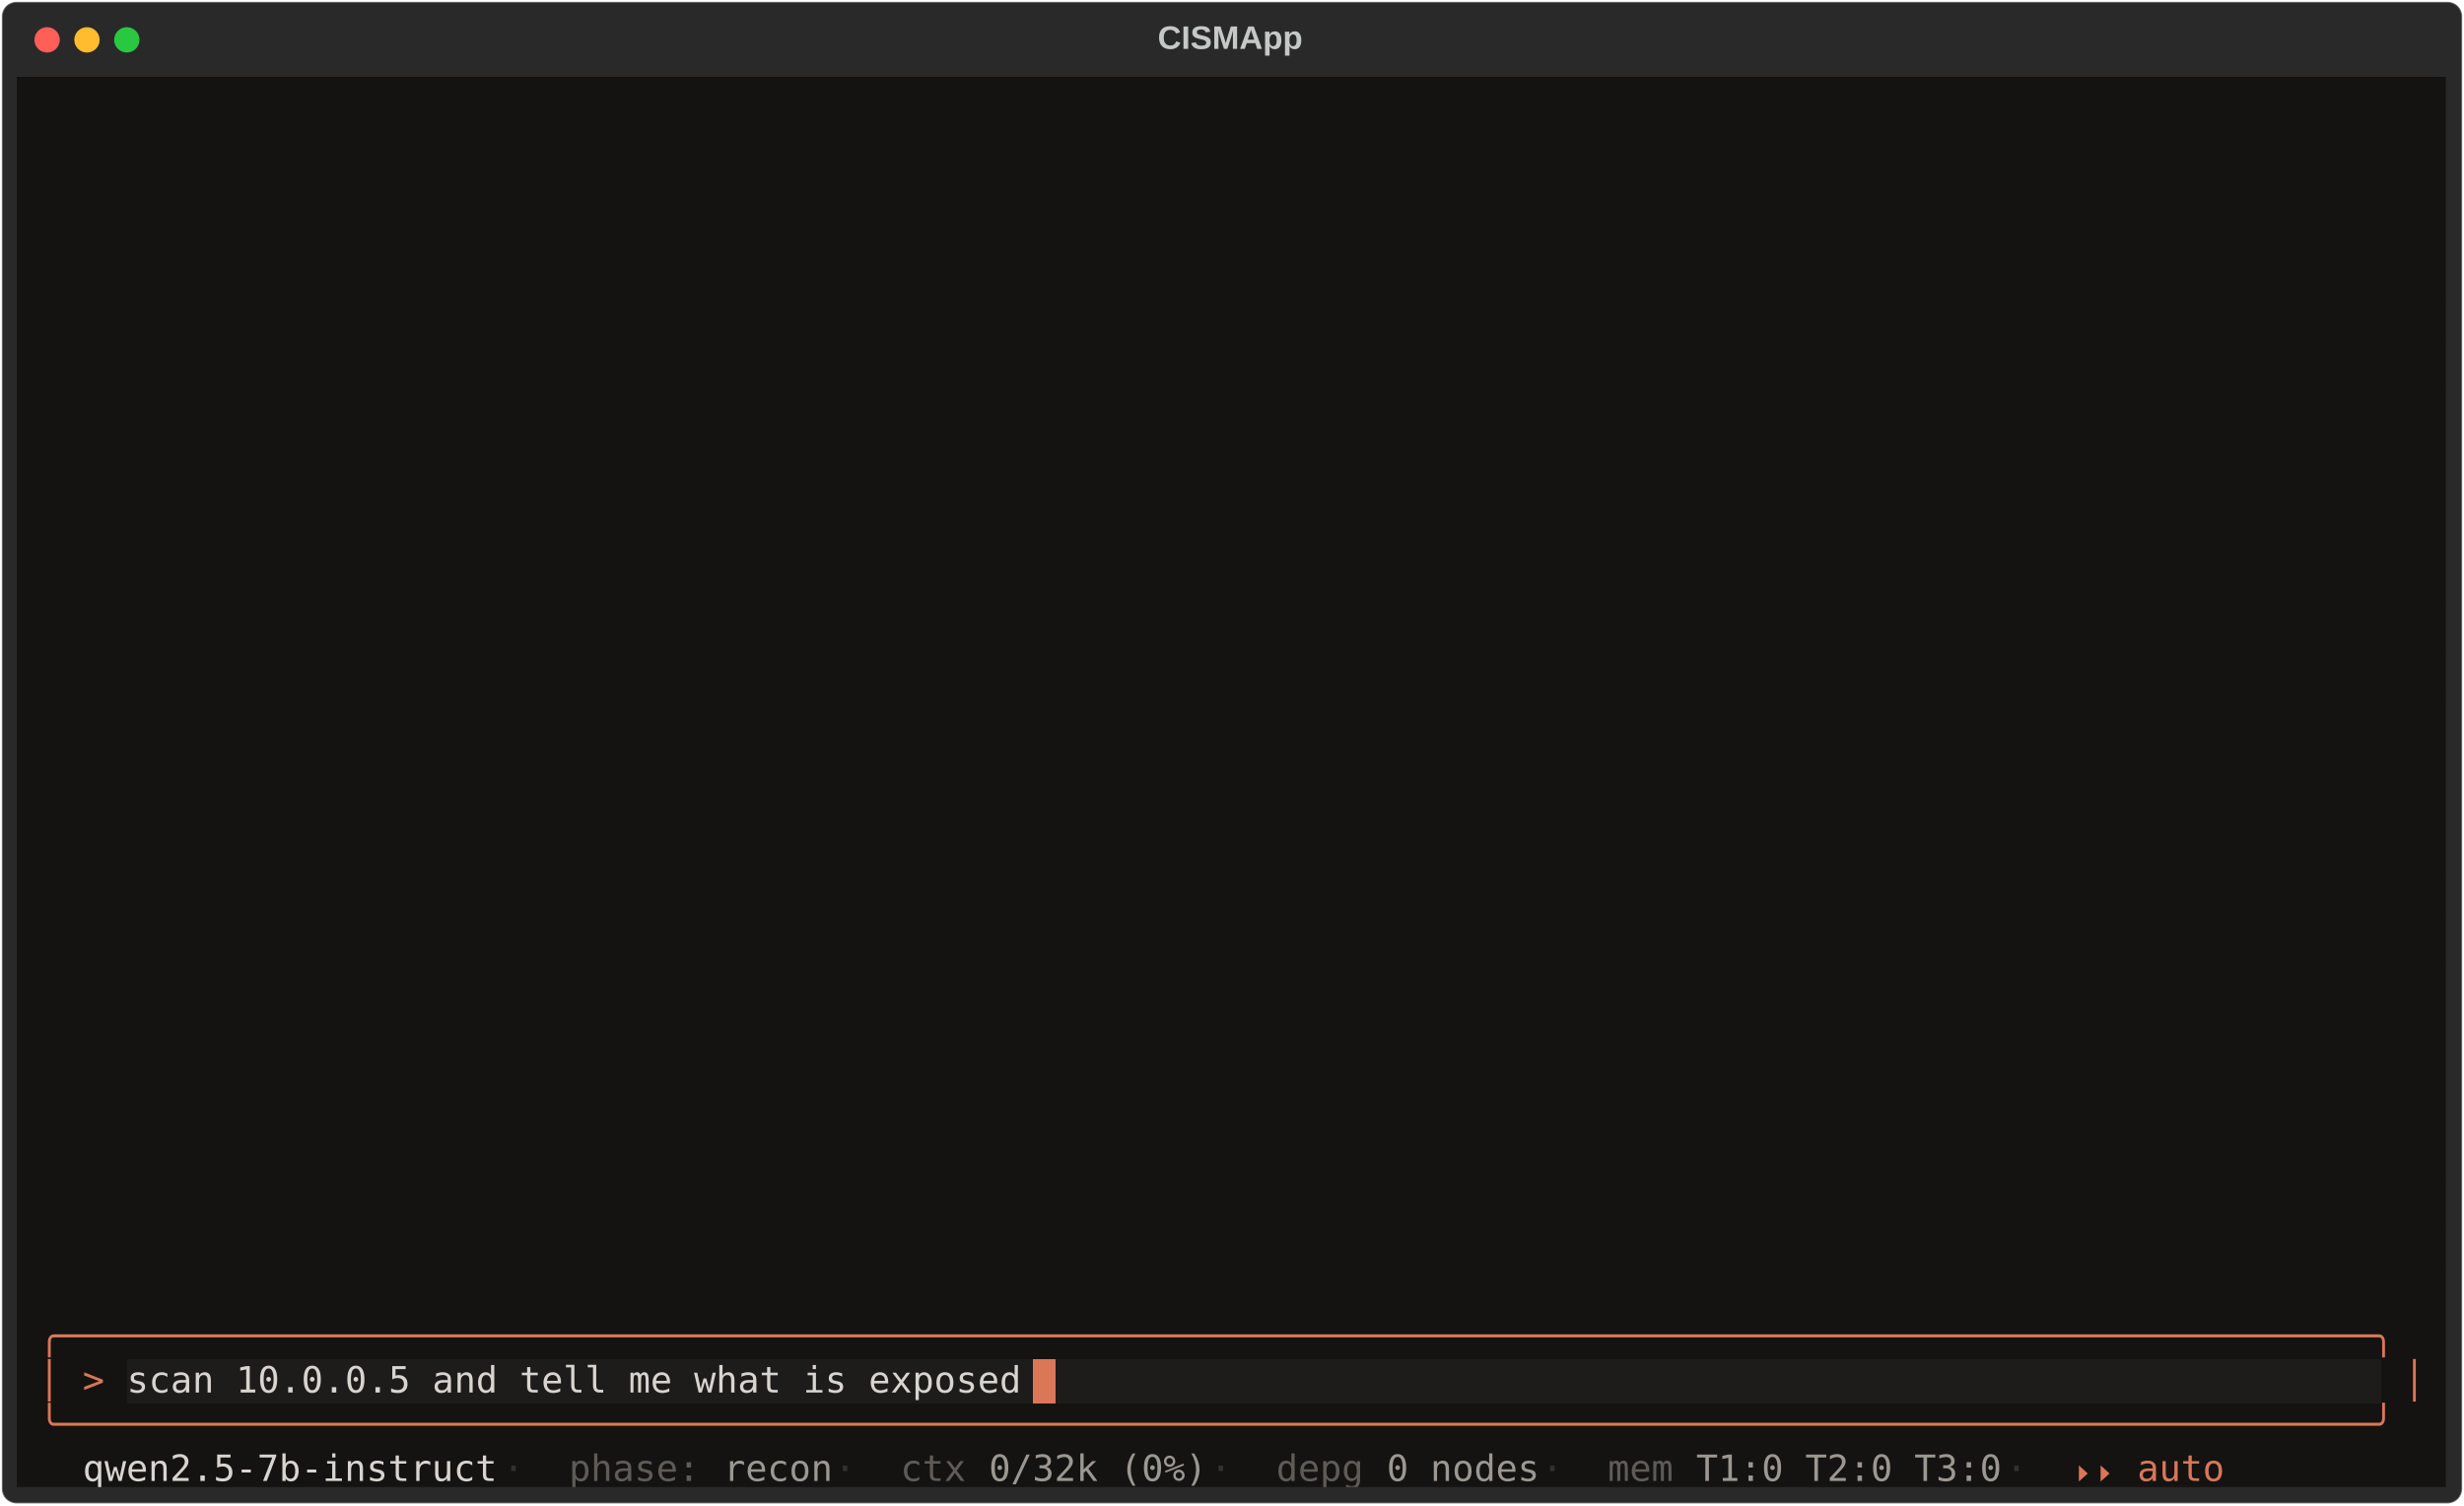
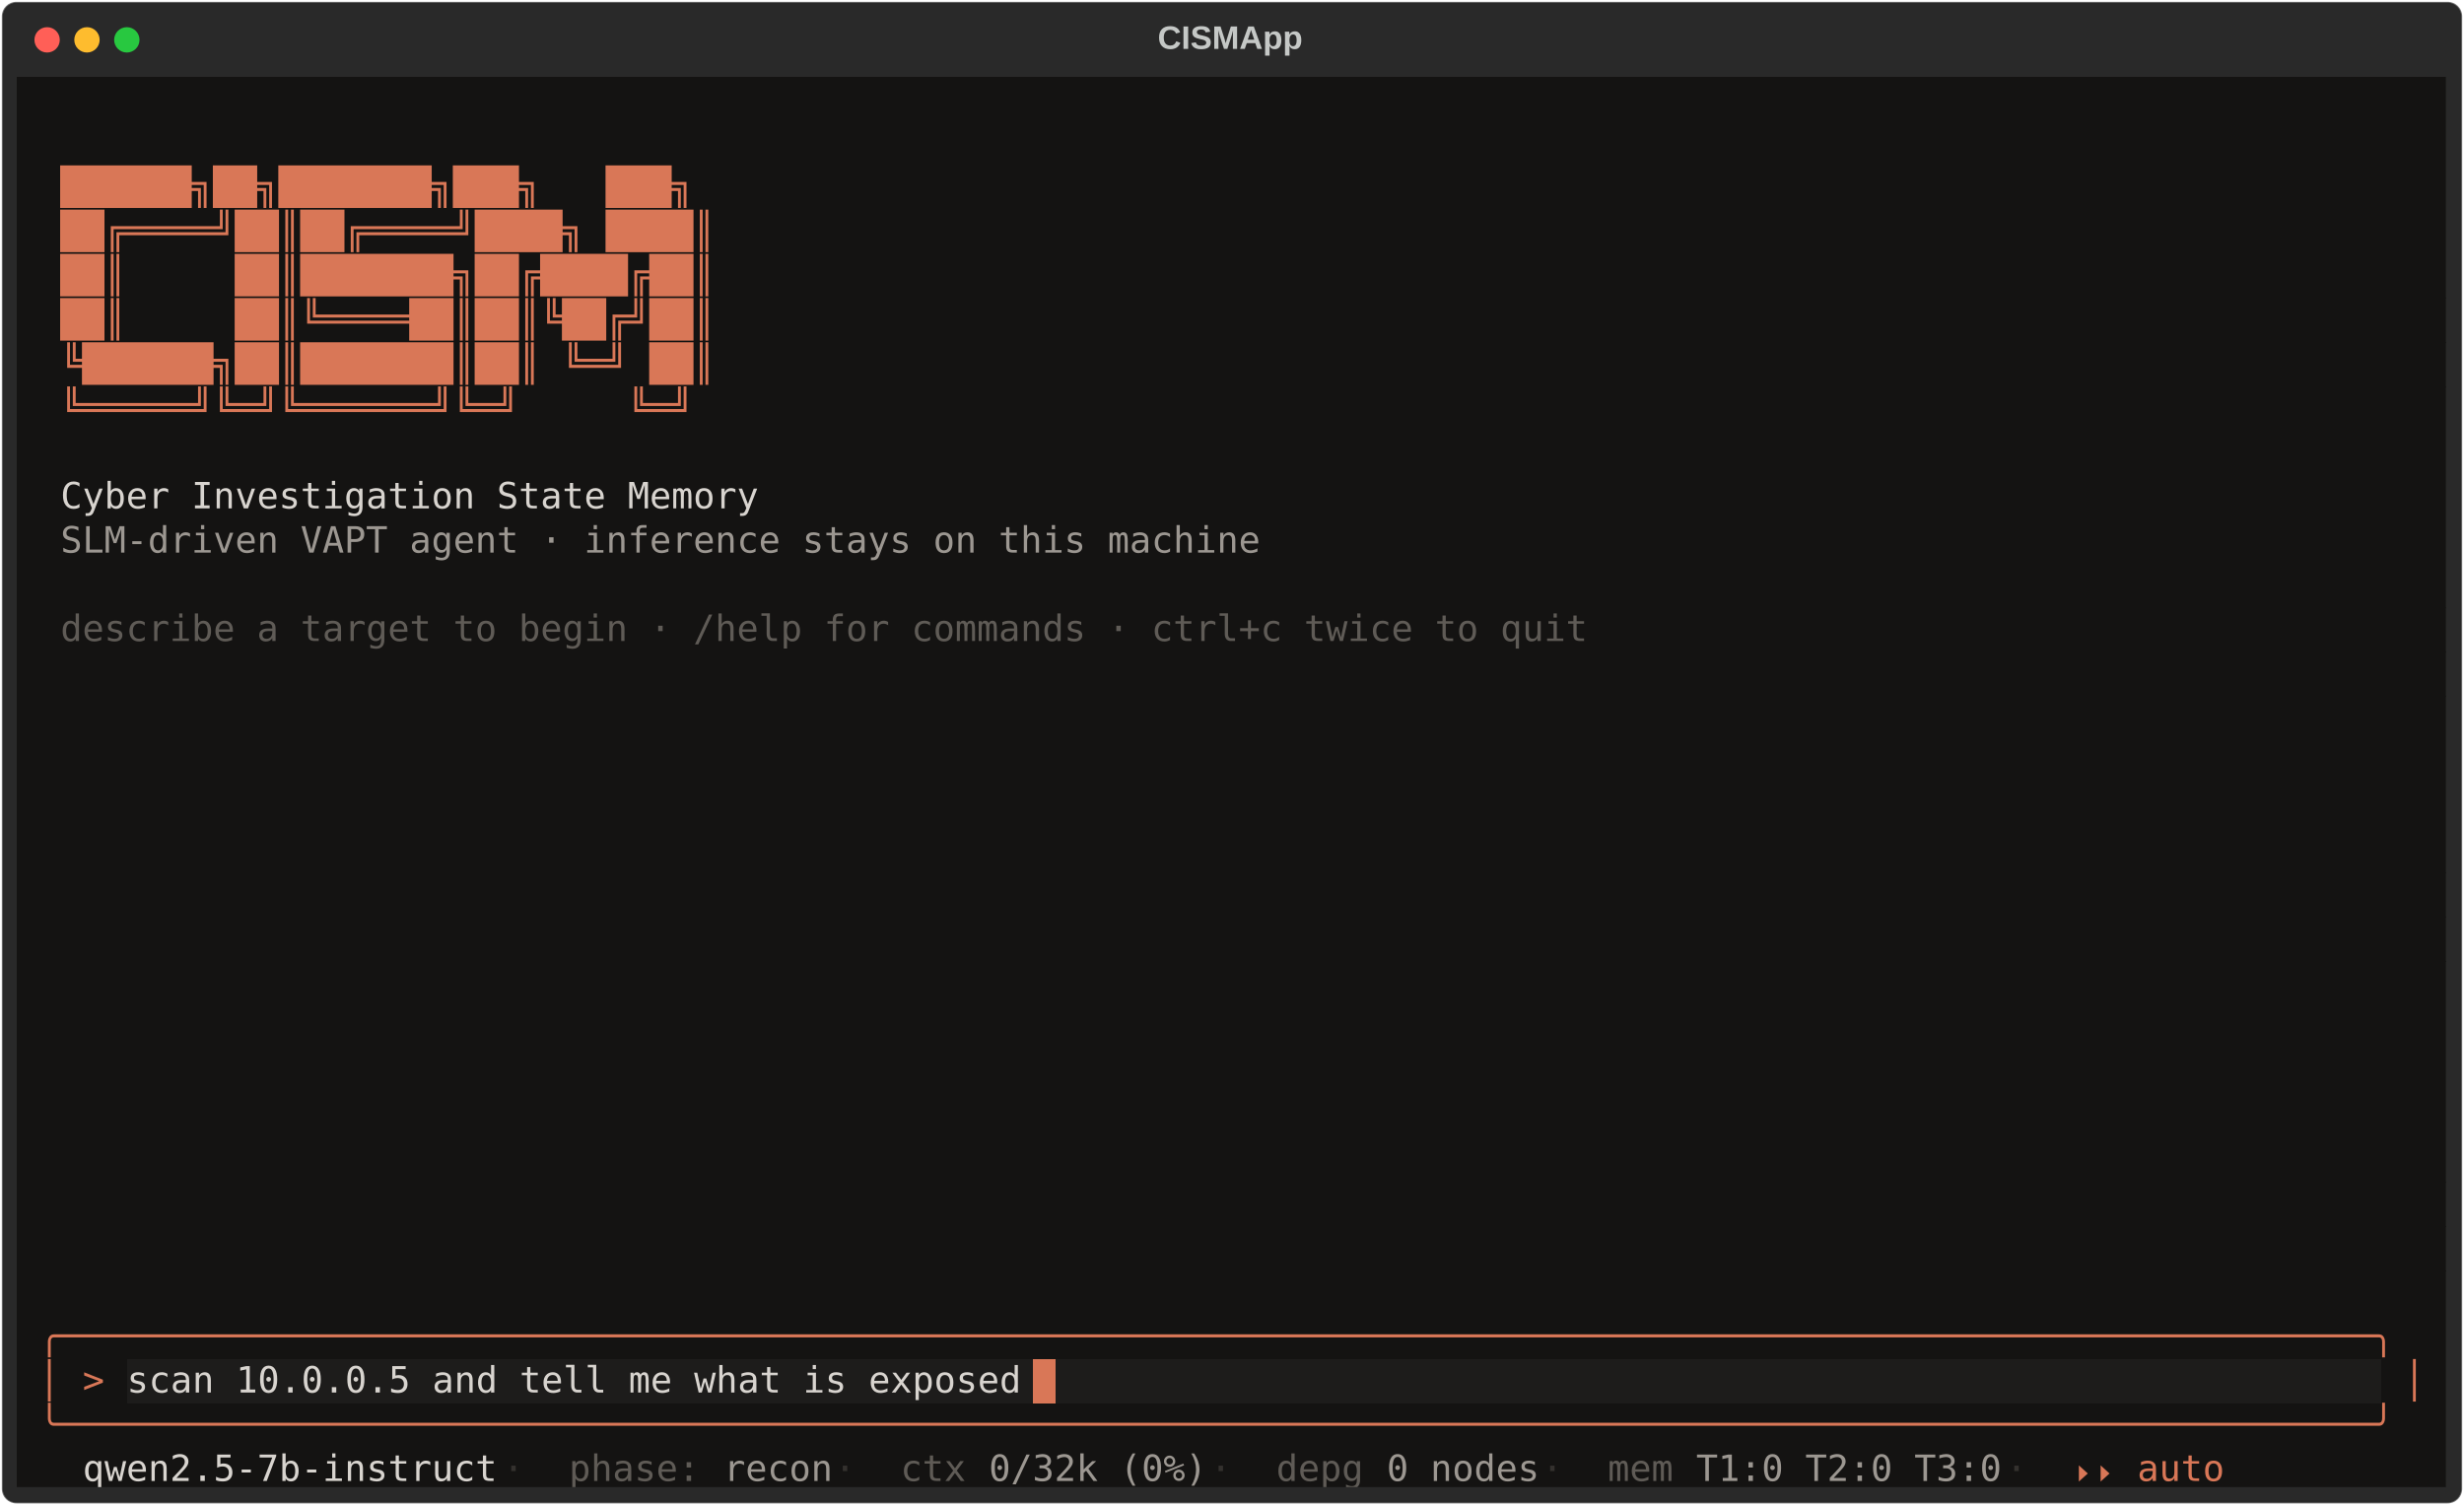
<svg xmlns="http://www.w3.org/2000/svg" class="rich-terminal" viewBox="0 0 1360 830.8">
  <style>

    @font-face {
        font-family: "Fira Code";
        src: local("FiraCode-Regular"),
                url("https://cdnjs.cloudflare.com/ajax/libs/firacode/6.2.0/woff2/FiraCode-Regular.woff2") format("woff2"),
                url("https://cdnjs.cloudflare.com/ajax/libs/firacode/6.2.0/woff/FiraCode-Regular.woff") format("woff");
        font-style: normal;
        font-weight: 400;
    }
    @font-face {
        font-family: "Fira Code";
        src: local("FiraCode-Bold"),
                url("https://cdnjs.cloudflare.com/ajax/libs/firacode/6.2.0/woff2/FiraCode-Bold.woff2") format("woff2"),
                url("https://cdnjs.cloudflare.com/ajax/libs/firacode/6.2.0/woff/FiraCode-Bold.woff") format("woff");
        font-style: bold;
        font-weight: 700;
    }

    .terminal-matrix {
        font-family: Fira Code, monospace;
        font-size: 20px;
        line-height: 24.4px;
        font-variant-east-asian: full-width;
    }

    .terminal-title {
        font-size: 18px;
        font-weight: bold;
        font-family: arial;
    }

    .terminal-r1 { fill: #c5c8c6 }
.terminal-r2 { fill: #d97757 }
- .terminal-r3 { fill: #d8d4cf }
- .terminal-r4 { fill: #141312 }
- .terminal-r5 { fill: #34312e }
- .terminal-r6 { fill: #5f5b56 }
- .terminal-r7 { fill: #9c9791 }
+ .terminal-r3 { fill: #9c9791 }
+ .terminal-r4 { fill: #d8d4cf }
+ .terminal-r5 { fill: #5f5b56 }
+ .terminal-r6 { fill: #141312 }
+ .terminal-r7 { fill: #34312e }
    </style>
  <defs>
    <clipPath id="terminal-clip-terminal">
      <rect x="0" y="0" width="1341.0" height="779.8" />
    </clipPath>
    <clipPath id="terminal-line-0">
      <rect x="0" y="1.5" width="1342" height="24.65" />
    </clipPath>
    <clipPath id="terminal-line-1">
      <rect x="0" y="25.9" width="1342" height="24.65" />
    </clipPath>
    <clipPath id="terminal-line-2">
      <rect x="0" y="50.3" width="1342" height="24.65" />
    </clipPath>
    <clipPath id="terminal-line-3">
      <rect x="0" y="74.7" width="1342" height="24.65" />
    </clipPath>
    <clipPath id="terminal-line-4">
      <rect x="0" y="99.1" width="1342" height="24.65" />
    </clipPath>
    <clipPath id="terminal-line-5">
      <rect x="0" y="123.5" width="1342" height="24.65" />
    </clipPath>
    <clipPath id="terminal-line-6">
      <rect x="0" y="147.9" width="1342" height="24.65" />
    </clipPath>
    <clipPath id="terminal-line-7">
      <rect x="0" y="172.3" width="1342" height="24.65" />
    </clipPath>
    <clipPath id="terminal-line-8">
      <rect x="0" y="196.7" width="1342" height="24.65" />
    </clipPath>
    <clipPath id="terminal-line-9">
      <rect x="0" y="221.1" width="1342" height="24.65" />
    </clipPath>
    <clipPath id="terminal-line-10">
      <rect x="0" y="245.5" width="1342" height="24.65" />
    </clipPath>
    <clipPath id="terminal-line-11">
      <rect x="0" y="269.9" width="1342" height="24.65" />
    </clipPath>
    <clipPath id="terminal-line-12">
      <rect x="0" y="294.3" width="1342" height="24.65" />
    </clipPath>
    <clipPath id="terminal-line-13">
      <rect x="0" y="318.7" width="1342" height="24.65" />
    </clipPath>
    <clipPath id="terminal-line-14">
      <rect x="0" y="343.1" width="1342" height="24.65" />
    </clipPath>
    <clipPath id="terminal-line-15">
      <rect x="0" y="367.5" width="1342" height="24.65" />
    </clipPath>
    <clipPath id="terminal-line-16">
      <rect x="0" y="391.9" width="1342" height="24.65" />
    </clipPath>
    <clipPath id="terminal-line-17">
      <rect x="0" y="416.3" width="1342" height="24.65" />
    </clipPath>
    <clipPath id="terminal-line-18">
      <rect x="0" y="440.7" width="1342" height="24.65" />
    </clipPath>
    <clipPath id="terminal-line-19">
      <rect x="0" y="465.1" width="1342" height="24.65" />
    </clipPath>
    <clipPath id="terminal-line-20">
      <rect x="0" y="489.5" width="1342" height="24.65" />
    </clipPath>
    <clipPath id="terminal-line-21">
      <rect x="0" y="513.9" width="1342" height="24.65" />
    </clipPath>
    <clipPath id="terminal-line-22">
      <rect x="0" y="538.3" width="1342" height="24.65" />
    </clipPath>
    <clipPath id="terminal-line-23">
      <rect x="0" y="562.7" width="1342" height="24.65" />
    </clipPath>
    <clipPath id="terminal-line-24">
      <rect x="0" y="587.1" width="1342" height="24.65" />
    </clipPath>
    <clipPath id="terminal-line-25">
      <rect x="0" y="611.5" width="1342" height="24.65" />
    </clipPath>
    <clipPath id="terminal-line-26">
      <rect x="0" y="635.9" width="1342" height="24.65" />
    </clipPath>
    <clipPath id="terminal-line-27">
      <rect x="0" y="660.3" width="1342" height="24.65" />
    </clipPath>
    <clipPath id="terminal-line-28">
      <rect x="0" y="684.7" width="1342" height="24.65" />
    </clipPath>
    <clipPath id="terminal-line-29">
      <rect x="0" y="709.1" width="1342" height="24.65" />
    </clipPath>
    <clipPath id="terminal-line-30">
      <rect x="0" y="733.5" width="1342" height="24.65" />
    </clipPath>
  </defs>
  <rect fill="#292929" stroke="rgba(255,255,255,0.35)" stroke-width="1" x="1" y="1" width="1358" height="828.8" rx="8" />
  <text class="terminal-title" fill="#c5c8c6" text-anchor="middle" x="679" y="27">CISMApp</text>
  <g transform="translate(26,22)">
    <circle cx="0" cy="0" r="7" fill="#ff5f57" />
    <circle cx="22" cy="0" r="7" fill="#febc2e" />
    <circle cx="44" cy="0" r="7" fill="#28c840" />
  </g>
  <g transform="translate(9, 41)" clip-path="url(#terminal-clip-terminal)">
    <rect fill="#141312" x="0" y="1.5" width="1342" height="24.65" shape-rendering="crispEdges" />
    <rect fill="#141312" x="0" y="25.9" width="1342" height="24.65" shape-rendering="crispEdges" />
-     <rect fill="#141312" x="0" y="50.3" width="1342" height="24.65" shape-rendering="crispEdges" />
-     <rect fill="#141312" x="0" y="74.7" width="1342" height="24.65" shape-rendering="crispEdges" />
-     <rect fill="#141312" x="0" y="99.1" width="1342" height="24.65" shape-rendering="crispEdges" />
-     <rect fill="#141312" x="0" y="123.5" width="1342" height="24.65" shape-rendering="crispEdges" />
-     <rect fill="#141312" x="0" y="147.9" width="1342" height="24.65" shape-rendering="crispEdges" />
-     <rect fill="#141312" x="0" y="172.3" width="1342" height="24.65" shape-rendering="crispEdges" />
-     <rect fill="#141312" x="0" y="196.7" width="1342" height="24.65" shape-rendering="crispEdges" />
-     <rect fill="#141312" x="0" y="221.1" width="1342" height="24.65" shape-rendering="crispEdges" />
-     <rect fill="#141312" x="0" y="245.5" width="1342" height="24.65" shape-rendering="crispEdges" />
-     <rect fill="#141312" x="0" y="269.9" width="1342" height="24.65" shape-rendering="crispEdges" />
-     <rect fill="#141312" x="0" y="294.3" width="1342" height="24.65" shape-rendering="crispEdges" />
+     <rect fill="#141312" x="0" y="50.3" width="24.4" height="24.65" shape-rendering="crispEdges" />
+     <rect fill="#141312" x="24.4" y="50.3" width="366" height="24.65" shape-rendering="crispEdges" />
+     <rect fill="#141312" x="390.4" y="50.3" width="951.6" height="24.65" shape-rendering="crispEdges" />
+     <rect fill="#141312" x="0" y="74.7" width="24.4" height="24.65" shape-rendering="crispEdges" />
+     <rect fill="#141312" x="24.4" y="74.7" width="366" height="24.65" shape-rendering="crispEdges" />
+     <rect fill="#141312" x="390.4" y="74.7" width="951.6" height="24.65" shape-rendering="crispEdges" />
+     <rect fill="#141312" x="0" y="99.1" width="24.4" height="24.65" shape-rendering="crispEdges" />
+     <rect fill="#141312" x="24.4" y="99.1" width="366" height="24.65" shape-rendering="crispEdges" />
+     <rect fill="#141312" x="390.4" y="99.1" width="951.6" height="24.65" shape-rendering="crispEdges" />
+     <rect fill="#141312" x="0" y="123.5" width="24.4" height="24.65" shape-rendering="crispEdges" />
+     <rect fill="#141312" x="24.4" y="123.5" width="366" height="24.65" shape-rendering="crispEdges" />
+     <rect fill="#141312" x="390.4" y="123.5" width="951.6" height="24.65" shape-rendering="crispEdges" />
+     <rect fill="#141312" x="0" y="147.9" width="24.4" height="24.65" shape-rendering="crispEdges" />
+     <rect fill="#141312" x="24.4" y="147.9" width="366" height="24.65" shape-rendering="crispEdges" />
+     <rect fill="#141312" x="390.4" y="147.9" width="951.6" height="24.65" shape-rendering="crispEdges" />
+     <rect fill="#141312" x="0" y="172.3" width="24.4" height="24.65" shape-rendering="crispEdges" />
+     <rect fill="#141312" x="24.4" y="172.3" width="366" height="24.65" shape-rendering="crispEdges" />
+     <rect fill="#141312" x="390.4" y="172.3" width="951.6" height="24.65" shape-rendering="crispEdges" />
+     <rect fill="#141312" x="0" y="196.7" width="24.4" height="24.65" shape-rendering="crispEdges" />
+     <rect fill="#141312" x="24.4" y="196.7" width="0" height="24.65" shape-rendering="crispEdges" />
+     <rect fill="#141312" x="24.4" y="196.7" width="1317.6" height="24.65" shape-rendering="crispEdges" />
+     <rect fill="#141312" x="0" y="221.1" width="24.4" height="24.65" shape-rendering="crispEdges" />
+     <rect fill="#141312" x="24.4" y="221.1" width="390.4" height="24.65" shape-rendering="crispEdges" />
+     <rect fill="#141312" x="414.8" y="221.1" width="927.2" height="24.65" shape-rendering="crispEdges" />
+     <rect fill="#141312" x="0" y="245.5" width="24.4" height="24.65" shape-rendering="crispEdges" />
+     <rect fill="#141312" x="24.4" y="245.5" width="671" height="24.65" shape-rendering="crispEdges" />
+     <rect fill="#141312" x="695.4" y="245.5" width="646.6" height="24.65" shape-rendering="crispEdges" />
+     <rect fill="#141312" x="0" y="269.9" width="24.4" height="24.65" shape-rendering="crispEdges" />
+     <rect fill="#141312" x="24.4" y="269.9" width="0" height="24.65" shape-rendering="crispEdges" />
+     <rect fill="#141312" x="24.4" y="269.9" width="1317.6" height="24.65" shape-rendering="crispEdges" />
+     <rect fill="#141312" x="0" y="294.3" width="24.4" height="24.65" shape-rendering="crispEdges" />
+     <rect fill="#141312" x="24.4" y="294.3" width="854" height="24.65" shape-rendering="crispEdges" />
+     <rect fill="#141312" x="878.4" y="294.3" width="463.6" height="24.65" shape-rendering="crispEdges" />
    <rect fill="#141312" x="0" y="318.7" width="1342" height="24.65" shape-rendering="crispEdges" />
    <rect fill="#141312" x="0" y="343.1" width="1342" height="24.65" shape-rendering="crispEdges" />
    <rect fill="#141312" x="0" y="367.5" width="1342" height="24.65" shape-rendering="crispEdges" />
    <rect fill="#141312" x="0" y="391.9" width="1342" height="24.65" shape-rendering="crispEdges" />
    <rect fill="#141312" x="0" y="416.3" width="1342" height="24.65" shape-rendering="crispEdges" />
    <rect fill="#141312" x="0" y="440.7" width="1342" height="24.65" shape-rendering="crispEdges" />
    <rect fill="#141312" x="0" y="465.1" width="1342" height="24.65" shape-rendering="crispEdges" />
    <rect fill="#141312" x="0" y="489.5" width="1342" height="24.65" shape-rendering="crispEdges" />
    <rect fill="#141312" x="0" y="513.9" width="1342" height="24.65" shape-rendering="crispEdges" />
    <rect fill="#141312" x="0" y="538.3" width="1342" height="24.65" shape-rendering="crispEdges" />
    <rect fill="#141312" x="0" y="562.7" width="1342" height="24.65" shape-rendering="crispEdges" />
    <rect fill="#141312" x="0" y="587.1" width="1342" height="24.65" shape-rendering="crispEdges" />
    <rect fill="#141312" x="0" y="611.5" width="1342" height="24.65" shape-rendering="crispEdges" />
    <rect fill="#141312" x="0" y="635.9" width="1342" height="24.65" shape-rendering="crispEdges" />
    <rect fill="#141312" x="0" y="660.3" width="1342" height="24.65" shape-rendering="crispEdges" />
    <rect fill="#141312" x="0" y="684.7" width="12.2" height="24.65" shape-rendering="crispEdges" />
    <rect fill="#141312" x="12.2" y="684.7" width="1317.6" height="24.65" shape-rendering="crispEdges" />
    <rect fill="#141312" x="1329.8" y="684.7" width="12.2" height="24.65" shape-rendering="crispEdges" />
    <rect fill="#141312" x="0" y="709.1" width="12.2" height="24.65" shape-rendering="crispEdges" />
    <rect fill="#141312" x="12.2" y="709.1" width="12.2" height="24.65" shape-rendering="crispEdges" />
    <rect fill="#141312" x="24.4" y="709.1" width="12.2" height="24.65" shape-rendering="crispEdges" />
    <rect fill="#141312" x="36.6" y="709.1" width="12.2" height="24.65" shape-rendering="crispEdges" />
    <rect fill="#141312" x="48.8" y="709.1" width="12.2" height="24.65" shape-rendering="crispEdges" />
    <rect fill="#1d1c1b" x="61" y="709.1" width="500.2" height="24.65" shape-rendering="crispEdges" />
    <rect fill="#d97757" x="561.2" y="709.1" width="12.2" height="24.65" shape-rendering="crispEdges" />
    <rect fill="#1d1c1b" x="573.4" y="709.1" width="732" height="24.65" shape-rendering="crispEdges" />
    <rect fill="#141312" x="1305.4" y="709.1" width="12.2" height="24.65" shape-rendering="crispEdges" />
    <rect fill="#141312" x="1317.6" y="709.1" width="12.2" height="24.65" shape-rendering="crispEdges" />
    <rect fill="#141312" x="1329.8" y="709.1" width="12.2" height="24.65" shape-rendering="crispEdges" />
    <rect fill="#141312" x="0" y="733.5" width="12.2" height="24.65" shape-rendering="crispEdges" />
    <rect fill="#141312" x="12.2" y="733.5" width="1317.6" height="24.65" shape-rendering="crispEdges" />
    <rect fill="#141312" x="1329.8" y="733.5" width="12.2" height="24.65" shape-rendering="crispEdges" />
    <rect fill="#141312" x="0" y="757.9" width="36.6" height="24.65" shape-rendering="crispEdges" />
    <rect fill="#141312" x="36.6" y="757.9" width="231.8" height="24.65" shape-rendering="crispEdges" />
    <rect fill="#141312" x="268.4" y="757.9" width="36.6" height="24.65" shape-rendering="crispEdges" />
    <rect fill="#141312" x="305" y="757.9" width="85.4" height="24.65" shape-rendering="crispEdges" />
    <rect fill="#141312" x="390.4" y="757.9" width="61" height="24.65" shape-rendering="crispEdges" />
    <rect fill="#141312" x="451.4" y="757.9" width="36.6" height="24.65" shape-rendering="crispEdges" />
    <rect fill="#141312" x="488" y="757.9" width="48.8" height="24.65" shape-rendering="crispEdges" />
    <rect fill="#141312" x="536.8" y="757.9" width="122" height="24.65" shape-rendering="crispEdges" />
    <rect fill="#141312" x="658.8" y="757.9" width="36.6" height="24.65" shape-rendering="crispEdges" />
    <rect fill="#141312" x="695.4" y="757.9" width="61" height="24.65" shape-rendering="crispEdges" />
    <rect fill="#141312" x="756.4" y="757.9" width="85.4" height="24.65" shape-rendering="crispEdges" />
    <rect fill="#141312" x="841.8" y="757.9" width="36.6" height="24.65" shape-rendering="crispEdges" />
    <rect fill="#141312" x="878.4" y="757.9" width="48.8" height="24.65" shape-rendering="crispEdges" />
    <rect fill="#141312" x="927.2" y="757.9" width="170.8" height="24.65" shape-rendering="crispEdges" />
    <rect fill="#141312" x="1098" y="757.9" width="36.6" height="24.65" shape-rendering="crispEdges" />
    <rect fill="#141312" x="1134.6" y="757.9" width="85.4" height="24.65" shape-rendering="crispEdges" />
    <rect fill="#141312" x="1220" y="757.9" width="122" height="24.65" shape-rendering="crispEdges" />
    <g class="terminal-matrix">
      <text class="terminal-r1" x="1342" y="20" textLength="12.2" clip-path="url(#terminal-line-0)">
</text>
      <text class="terminal-r1" x="1342" y="44.4" textLength="12.2" clip-path="url(#terminal-line-1)">
</text>
+       <text class="terminal-r2" x="24.4" y="68.8" textLength="366" clip-path="url(#terminal-line-2)"> ██████╗██╗███████╗███╗   ███╗</text>
      <text class="terminal-r1" x="1342" y="68.8" textLength="12.2" clip-path="url(#terminal-line-2)">
</text>
+       <text class="terminal-r2" x="24.4" y="93.2" textLength="366" clip-path="url(#terminal-line-3)">██╔════╝██║██╔════╝████╗ ████║</text>
      <text class="terminal-r1" x="1342" y="93.2" textLength="12.2" clip-path="url(#terminal-line-3)">
</text>
+       <text class="terminal-r2" x="24.4" y="117.6" textLength="366" clip-path="url(#terminal-line-4)">██║     ██║███████╗██╔████╔██║</text>
      <text class="terminal-r1" x="1342" y="117.6" textLength="12.2" clip-path="url(#terminal-line-4)">
</text>
+       <text class="terminal-r2" x="24.4" y="142" textLength="366" clip-path="url(#terminal-line-5)">██║     ██║╚════██║██║╚██╔╝██║</text>
      <text class="terminal-r1" x="1342" y="142" textLength="12.2" clip-path="url(#terminal-line-5)">
</text>
+       <text class="terminal-r2" x="24.4" y="166.4" textLength="366" clip-path="url(#terminal-line-6)">╚██████╗██║███████║██║ ╚═╝ ██║</text>
      <text class="terminal-r1" x="1342" y="166.4" textLength="12.2" clip-path="url(#terminal-line-6)">
</text>
+       <text class="terminal-r2" x="24.4" y="190.8" textLength="366" clip-path="url(#terminal-line-7)"> ╚═════╝╚═╝╚══════╝╚═╝     ╚═╝</text>
      <text class="terminal-r1" x="1342" y="190.8" textLength="12.2" clip-path="url(#terminal-line-7)">
</text>
      <text class="terminal-r1" x="1342" y="215.2" textLength="12.2" clip-path="url(#terminal-line-8)">
</text>
+       <text class="terminal-r4" x="24.4" y="239.6" textLength="390.4" clip-path="url(#terminal-line-9)">Cyber Investigation State Memory</text>
      <text class="terminal-r1" x="1342" y="239.6" textLength="12.2" clip-path="url(#terminal-line-9)">
</text>
+       <text class="terminal-r3" x="24.4" y="264" textLength="671" clip-path="url(#terminal-line-10)">SLM-driven VAPT agent · inference stays on this machine</text>
      <text class="terminal-r1" x="1342" y="264" textLength="12.2" clip-path="url(#terminal-line-10)">
</text>
      <text class="terminal-r1" x="1342" y="288.4" textLength="12.2" clip-path="url(#terminal-line-11)">
</text>
+       <text class="terminal-r5" x="24.4" y="312.8" textLength="854" clip-path="url(#terminal-line-12)">describe a target to begin · /help for commands · ctrl+c twice to quit</text>
      <text class="terminal-r1" x="1342" y="312.8" textLength="12.2" clip-path="url(#terminal-line-12)">
</text>
      <text class="terminal-r1" x="1342" y="337.2" textLength="12.2" clip-path="url(#terminal-line-13)">
</text>
      <text class="terminal-r1" x="1342" y="361.6" textLength="12.2" clip-path="url(#terminal-line-14)">
</text>
      <text class="terminal-r1" x="1342" y="386" textLength="12.2" clip-path="url(#terminal-line-15)">
</text>
      <text class="terminal-r1" x="1342" y="410.4" textLength="12.2" clip-path="url(#terminal-line-16)">
</text>
      <text class="terminal-r1" x="1342" y="434.8" textLength="12.2" clip-path="url(#terminal-line-17)">
</text>
      <text class="terminal-r1" x="1342" y="459.2" textLength="12.2" clip-path="url(#terminal-line-18)">
</text>
      <text class="terminal-r1" x="1342" y="483.6" textLength="12.2" clip-path="url(#terminal-line-19)">
</text>
      <text class="terminal-r1" x="1342" y="508" textLength="12.2" clip-path="url(#terminal-line-20)">
</text>
      <text class="terminal-r1" x="1342" y="532.4" textLength="12.2" clip-path="url(#terminal-line-21)">
</text>
      <text class="terminal-r1" x="1342" y="556.8" textLength="12.2" clip-path="url(#terminal-line-22)">
</text>
      <text class="terminal-r1" x="1342" y="581.2" textLength="12.2" clip-path="url(#terminal-line-23)">
</text>
      <text class="terminal-r1" x="1342" y="605.6" textLength="12.2" clip-path="url(#terminal-line-24)">
</text>
      <text class="terminal-r1" x="1342" y="630" textLength="12.2" clip-path="url(#terminal-line-25)">
</text>
      <text class="terminal-r1" x="1342" y="654.4" textLength="12.2" clip-path="url(#terminal-line-26)">
</text>
      <text class="terminal-r1" x="1342" y="678.8" textLength="12.2" clip-path="url(#terminal-line-27)">
</text>
      <text class="terminal-r2" x="12.2" y="703.2" textLength="1317.6" clip-path="url(#terminal-line-28)">╭──────────────────────────────────────────────────────────────────────────────────────────────────────────╮</text>
      <text class="terminal-r1" x="1342" y="703.2" textLength="12.2" clip-path="url(#terminal-line-28)">
</text>
      <text class="terminal-r2" x="12.2" y="727.6" textLength="12.2" clip-path="url(#terminal-line-29)">│</text>
      <text class="terminal-r2" x="36.6" y="727.6" textLength="12.2" clip-path="url(#terminal-line-29)">&gt;</text>
-       <text class="terminal-r3" x="61" y="727.6" textLength="500.2" clip-path="url(#terminal-line-29)">scan 10.0.0.5 and tell me what is exposed</text>
+       <text class="terminal-r4" x="61" y="727.6" textLength="500.2" clip-path="url(#terminal-line-29)">scan 10.0.0.5 and tell me what is exposed</text>
      <text class="terminal-r2" x="1317.6" y="727.6" textLength="12.2" clip-path="url(#terminal-line-29)">│</text>
      <text class="terminal-r1" x="1342" y="727.6" textLength="12.2" clip-path="url(#terminal-line-29)">
</text>
      <text class="terminal-r2" x="12.2" y="752" textLength="1317.6" clip-path="url(#terminal-line-30)">╰──────────────────────────────────────────────────────────────────────────────────────────────────────────╯</text>
      <text class="terminal-r1" x="1342" y="752" textLength="12.2" clip-path="url(#terminal-line-30)">
</text>
-       <text class="terminal-r3" x="36.6" y="776.4" textLength="231.8" clip-path="url(#terminal-line-31)">qwen2.5-7b-instruct</text>
-       <text class="terminal-r5" x="268.4" y="776.4" textLength="36.6" clip-path="url(#terminal-line-31)"> · </text>
-       <text class="terminal-r6" x="305" y="776.4" textLength="85.4" clip-path="url(#terminal-line-31)">phase: </text>
-       <text class="terminal-r7" x="390.4" y="776.4" textLength="61" clip-path="url(#terminal-line-31)">recon</text>
-       <text class="terminal-r5" x="451.4" y="776.4" textLength="36.6" clip-path="url(#terminal-line-31)"> · </text>
-       <text class="terminal-r6" x="488" y="776.4" textLength="48.8" clip-path="url(#terminal-line-31)">ctx </text>
-       <text class="terminal-r7" x="536.8" y="776.4" textLength="122" clip-path="url(#terminal-line-31)">0/32k (0%)</text>
-       <text class="terminal-r5" x="658.8" y="776.4" textLength="36.6" clip-path="url(#terminal-line-31)"> · </text>
-       <text class="terminal-r6" x="695.4" y="776.4" textLength="61" clip-path="url(#terminal-line-31)">depg </text>
-       <text class="terminal-r7" x="756.4" y="776.4" textLength="85.4" clip-path="url(#terminal-line-31)">0 nodes</text>
-       <text class="terminal-r5" x="841.8" y="776.4" textLength="36.6" clip-path="url(#terminal-line-31)"> · </text>
-       <text class="terminal-r6" x="878.4" y="776.4" textLength="48.8" clip-path="url(#terminal-line-31)">mem </text>
-       <text class="terminal-r7" x="927.2" y="776.4" textLength="170.8" clip-path="url(#terminal-line-31)">T1:0 T2:0 T3:0</text>
-       <text class="terminal-r5" x="1098" y="776.4" textLength="36.6" clip-path="url(#terminal-line-31)"> · </text>
+       <text class="terminal-r4" x="36.6" y="776.4" textLength="231.8" clip-path="url(#terminal-line-31)">qwen2.5-7b-instruct</text>
+       <text class="terminal-r7" x="268.4" y="776.4" textLength="36.6" clip-path="url(#terminal-line-31)"> · </text>
+       <text class="terminal-r5" x="305" y="776.4" textLength="85.4" clip-path="url(#terminal-line-31)">phase: </text>
+       <text class="terminal-r3" x="390.4" y="776.4" textLength="61" clip-path="url(#terminal-line-31)">recon</text>
+       <text class="terminal-r7" x="451.4" y="776.4" textLength="36.6" clip-path="url(#terminal-line-31)"> · </text>
+       <text class="terminal-r5" x="488" y="776.4" textLength="48.8" clip-path="url(#terminal-line-31)">ctx </text>
+       <text class="terminal-r3" x="536.8" y="776.4" textLength="122" clip-path="url(#terminal-line-31)">0/32k (0%)</text>
+       <text class="terminal-r7" x="658.8" y="776.4" textLength="36.6" clip-path="url(#terminal-line-31)"> · </text>
+       <text class="terminal-r5" x="695.4" y="776.4" textLength="61" clip-path="url(#terminal-line-31)">depg </text>
+       <text class="terminal-r3" x="756.4" y="776.4" textLength="85.4" clip-path="url(#terminal-line-31)">0 nodes</text>
+       <text class="terminal-r7" x="841.8" y="776.4" textLength="36.6" clip-path="url(#terminal-line-31)"> · </text>
+       <text class="terminal-r5" x="878.4" y="776.4" textLength="48.8" clip-path="url(#terminal-line-31)">mem </text>
+       <text class="terminal-r3" x="927.2" y="776.4" textLength="170.8" clip-path="url(#terminal-line-31)">T1:0 T2:0 T3:0</text>
+       <text class="terminal-r7" x="1098" y="776.4" textLength="36.6" clip-path="url(#terminal-line-31)"> · </text>
      <text class="terminal-r2" x="1134.6" y="776.4" textLength="85.4" clip-path="url(#terminal-line-31)">⏵⏵ auto</text>
    </g>
  </g>
</svg>
